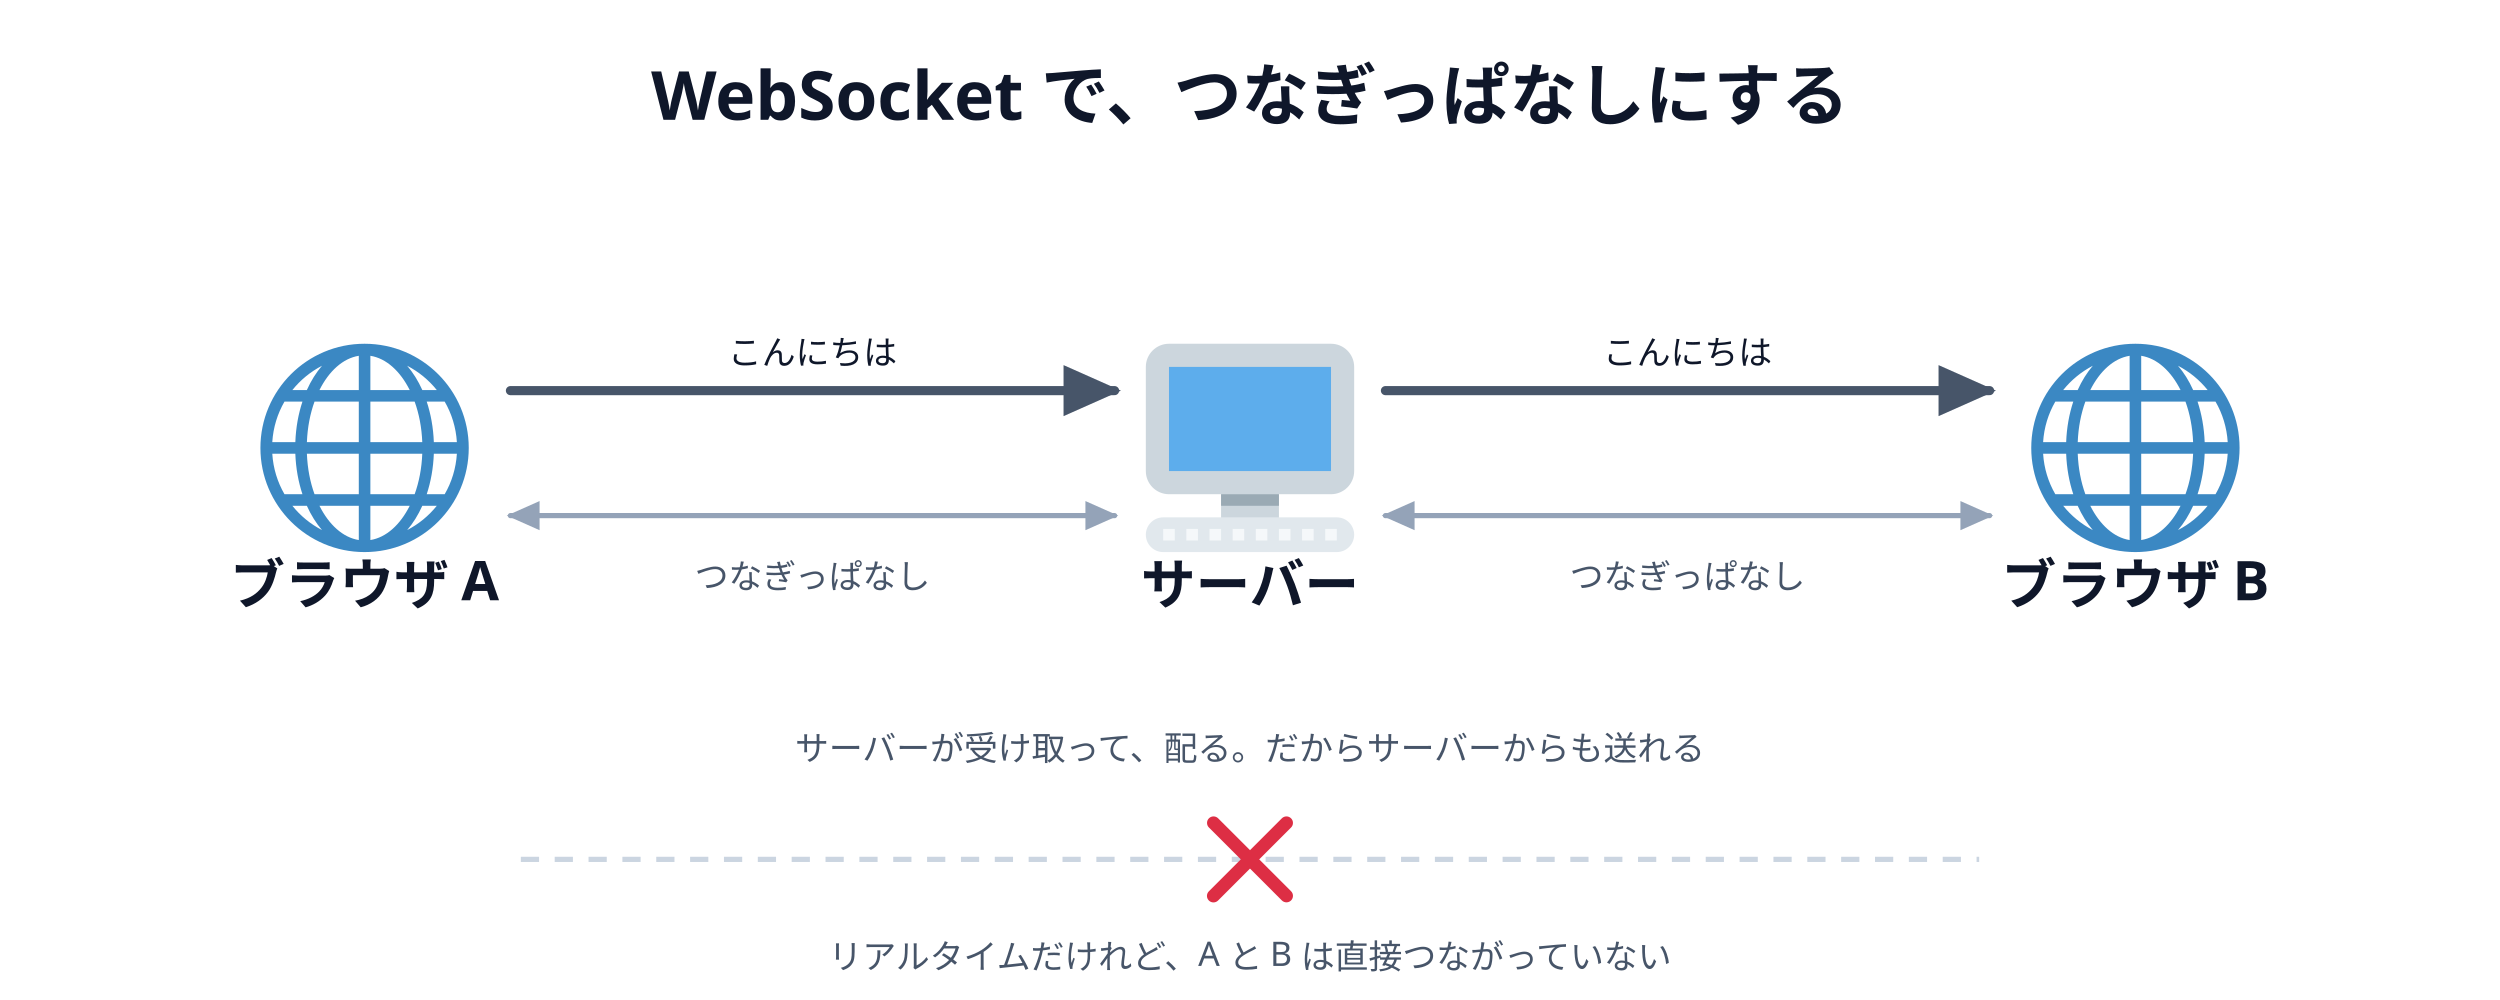
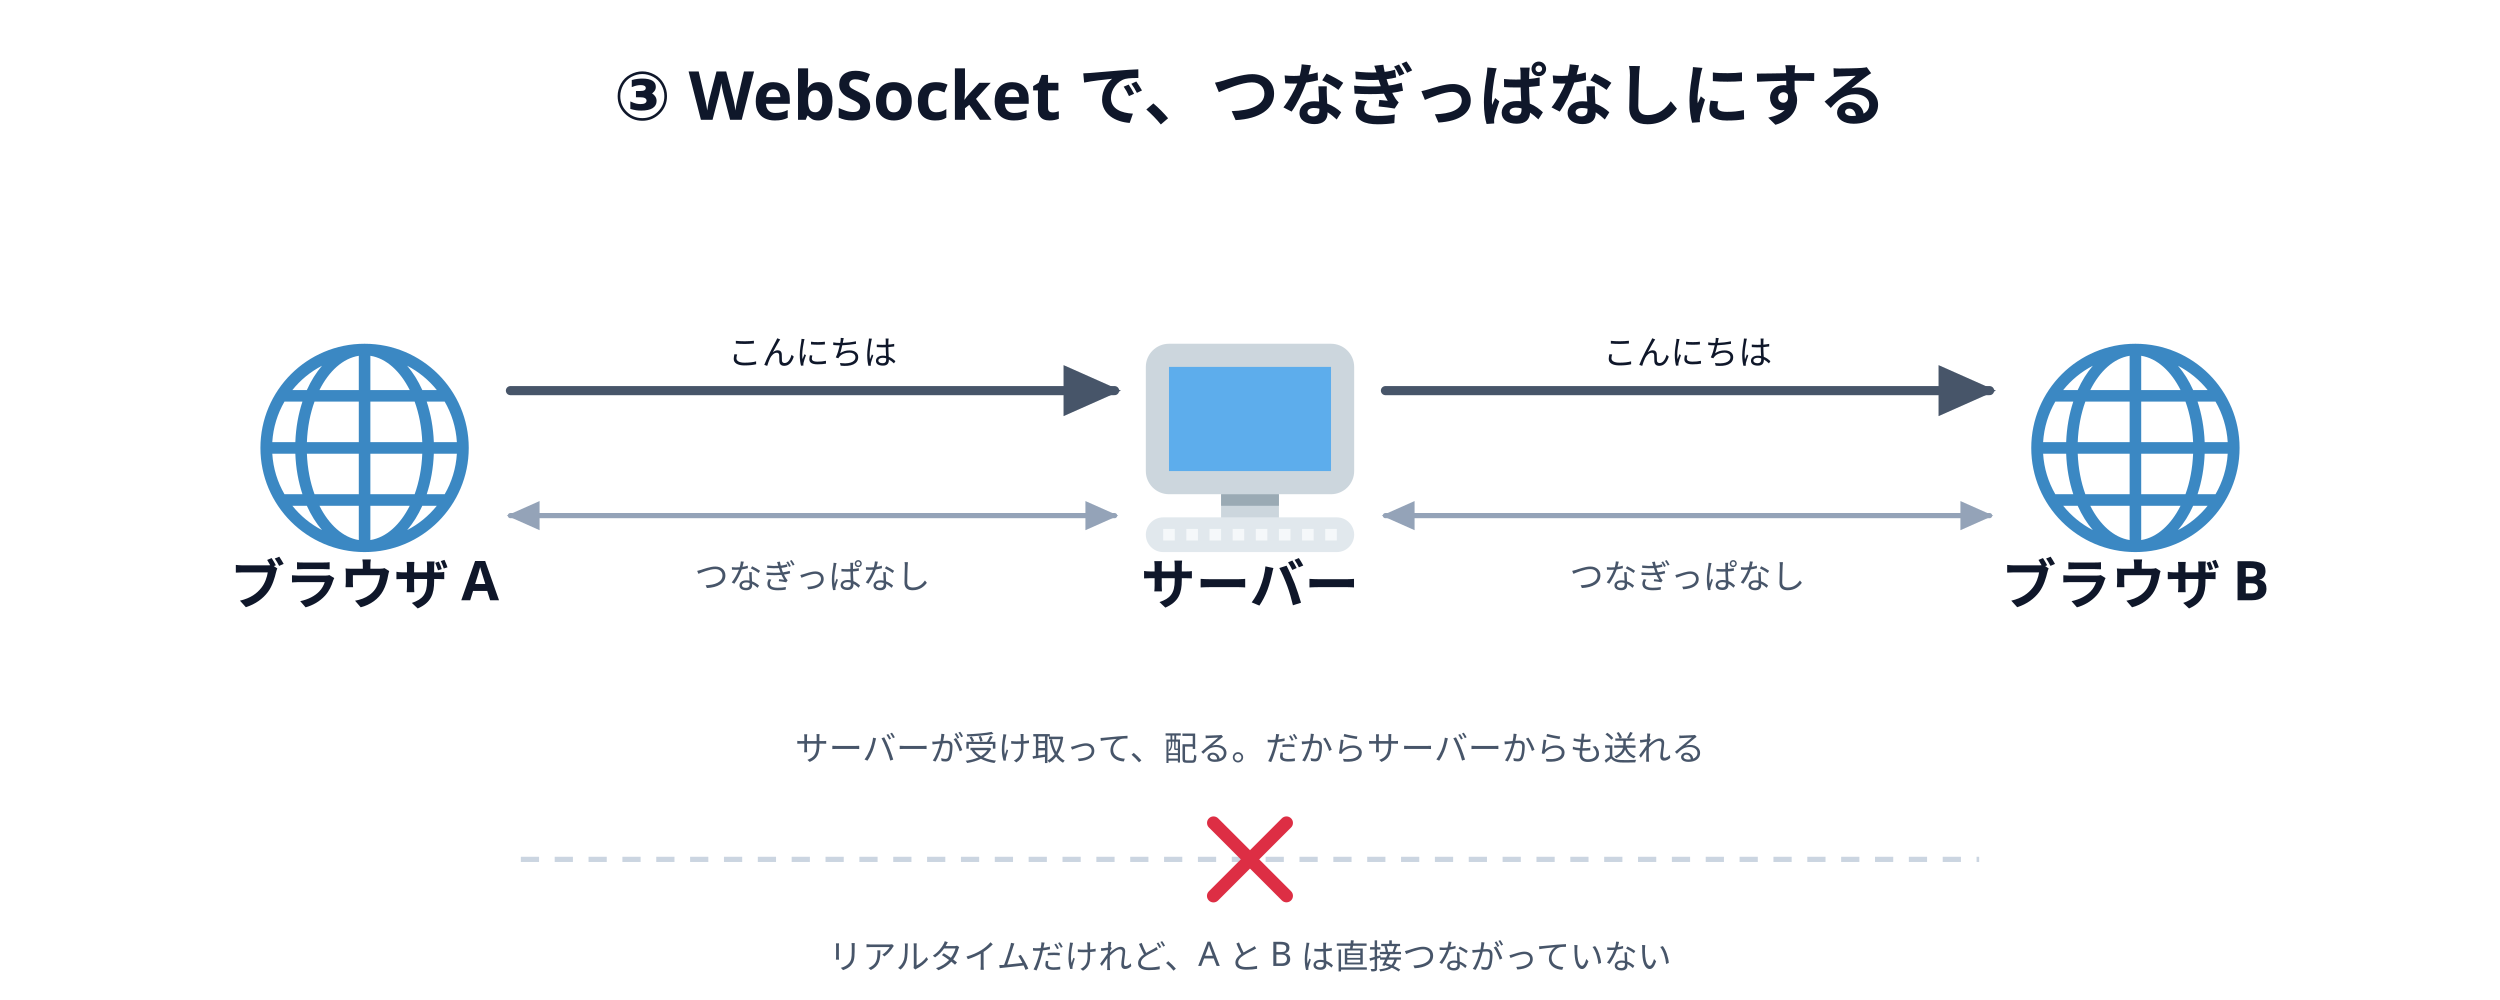
<svg xmlns="http://www.w3.org/2000/svg" width="960" height="384" viewBox="0 0 960 384" font-family="'Hiragino Sans','Noto Sans JP','Yu Gothic','Segoe UI',sans-serif">
  <defs>
    <marker id="aR" viewBox="0 0 10 10" refX="8" refY="5" markerWidth="7" markerHeight="7" orient="auto-start-reverse">
      <path d="M0 1 L9 5 L0 9 z" fill="#475569" />
    </marker>
    <marker id="aRsub" viewBox="0 0 10 10" refX="8" refY="5" markerWidth="7" markerHeight="7" orient="auto-start-reverse">
      <path d="M0 1 L9 5 L0 9 z" fill="#94a3b8" />
    </marker>
  </defs>
  <rect x="0" y="0" width="960" height="384" fill="#ffffff" />
-   <text x="480" y="46" text-anchor="middle" font-size="26" fill="#0f172a" font-weight="700">WebSocket で、つなぎっぱなしにする</text>
+   <text x="480" y="46" text-anchor="middle" font-size="26" fill="#0f172a" font-weight="700">③ WebSocket で、つなぎっぱなしにする</text>
  <svg x="100" y="132" width="80" height="80" viewBox="0 0 36 36">
    <path fill="#3B88C3" d="M18 0C8.059 0 0 8.059 0 18s8.059 18 18 18 18-8.059 18-18S27.941 0 18 0zM2.05 19h3.983c.092 2.506.522 4.871 1.229 7H4.158c-1.207-2.083-1.95-4.459-2.108-7zM19 8V2.081c2.747.436 5.162 2.655 6.799 5.919H19zm7.651 2c.754 2.083 1.219 4.46 1.317 7H19v-7h7.651zM17 2.081V8h-6.799C11.837 4.736 14.253 2.517 17 2.081zM17 10v7H8.032c.098-2.54.563-4.917 1.317-7H17zM6.034 17H2.05c.158-2.54.901-4.917 2.107-7h3.104c-.705 2.129-1.135 4.495-1.227 7zm1.998 2H17v7H9.349c-.754-2.083-1.219-4.459-1.317-7zM17 28v5.919c-2.747-.437-5.163-2.655-6.799-5.919H17zm2 5.919V28h6.8c-1.637 3.264-4.053 5.482-6.8 5.919zM19 26v-7h8.969c-.099 2.541-.563 4.917-1.317 7H19zm10.967-7h3.982c-.157 2.541-.9 4.917-2.107 7h-3.104c.706-2.129 1.136-4.494 1.229-7zm0-2c-.093-2.505-.523-4.871-1.229-7h3.104c1.207 2.083 1.95 4.46 2.107 7h-3.982zm.512-9h-2.503c-.717-1.604-1.606-3.015-2.619-4.199C27.346 4.833 29.089 6.267 30.479 8zM10.643 3.801C9.629 4.985 8.74 6.396 8.023 8H5.521c1.39-1.733 3.133-3.166 5.122-4.199zM5.521 28h2.503c.716 1.604 1.605 3.015 2.619 4.198C8.654 31.166 6.911 29.733 5.521 28zm19.836 4.198c1.014-1.184 1.902-2.594 2.619-4.198h2.503c-1.39 1.733-3.133 3.166-5.122 4.198z" />
  </svg>
  <text x="140" y="232" text-anchor="middle" font-size="21" fill="#0f172a" font-weight="700">ブラウザ A</text>
  <svg x="440" y="132" width="80" height="80" viewBox="0 0 36 36">
    <path fill="#CCD6DD" d="M36 22c0 2.209-1.791 4-4 4H4c-2.209 0-4-1.791-4-4V4c0-2.209 1.791-4 4-4h28c2.209 0 4 1.791 4 4v18z" />
    <path fill="#5DADEC" d="M4 4h28v18H4z" />
    <path fill="#CCD6DD" d="M13 26h10v6H13z" />
    <path fill="#9AAAB4" d="M13 26h10v2H13z" />
    <path fill="#E1E8ED" d="M36 33c0-1.657-1.343-3-3-3H3c-1.657 0-3 1.343-3 3s1.343 3 3 3h30c1.657 0 3-1.343 3-3z" />
    <path fill="#F5F8FA" d="M3 32h2v2H3zm4 0h2v2H7zm4 0h2v2h-2zm4 0h2v2h-2zm4 0h2v2h-2zm4 0h2v2h-2zm4 0h2v2h-2zm4 0h2v2h-2z" />
  </svg>
  <text x="480" y="232" text-anchor="middle" font-size="21" fill="#0f172a" font-weight="700">サーバー</text>
  <svg x="780" y="132" width="80" height="80" viewBox="0 0 36 36">
    <path fill="#3B88C3" d="M18 0C8.059 0 0 8.059 0 18s8.059 18 18 18 18-8.059 18-18S27.941 0 18 0zM2.05 19h3.983c.092 2.506.522 4.871 1.229 7H4.158c-1.207-2.083-1.95-4.459-2.108-7zM19 8V2.081c2.747.436 5.162 2.655 6.799 5.919H19zm7.651 2c.754 2.083 1.219 4.46 1.317 7H19v-7h7.651zM17 2.081V8h-6.799C11.837 4.736 14.253 2.517 17 2.081zM17 10v7H8.032c.098-2.54.563-4.917 1.317-7H17zM6.034 17H2.05c.158-2.54.901-4.917 2.107-7h3.104c-.705 2.129-1.135 4.495-1.227 7zm1.998 2H17v7H9.349c-.754-2.083-1.219-4.459-1.317-7zM17 28v5.919c-2.747-.437-5.163-2.655-6.799-5.919H17zm2 5.919V28h6.8c-1.637 3.264-4.053 5.482-6.8 5.919zM19 26v-7h8.969c-.099 2.541-.563 4.917-1.317 7H19zm10.967-7h3.982c-.157 2.541-.9 4.917-2.107 7h-3.104c.706-2.129 1.136-4.494 1.229-7zm0-2c-.093-2.505-.523-4.871-1.229-7h3.104c1.207 2.083 1.95 4.46 2.107 7h-3.982zm.512-9h-2.503c-.717-1.604-1.606-3.015-2.619-4.199C27.346 4.833 29.089 6.267 30.479 8zM10.643 3.801C9.629 4.985 8.74 6.396 8.023 8H5.521c1.39-1.733 3.133-3.166 5.122-4.199zM5.521 28h2.503c.716 1.604 1.605 3.015 2.619 4.198C8.654 31.166 6.911 29.733 5.521 28zm19.836 4.198c1.014-1.184 1.902-2.594 2.619-4.198h2.503c-1.39 1.733-3.133 3.166-5.122 4.198z" />
  </svg>
  <text x="820" y="232" text-anchor="middle" font-size="21" fill="#0f172a" font-weight="700">ブラウザ B</text>
  <line x1="196" y1="150" x2="428" y2="150" stroke="#475569" stroke-width="3.5" stroke-linecap="round" stroke-linejoin="round" marker-end="url(#aR)" />
  <text x="312.0" y="140.0" text-anchor="middle" font-size="13" fill="#0f172a" font-weight="400">こんにちは</text>
  <line x1="532" y1="150" x2="764" y2="150" stroke="#475569" stroke-width="3.5" stroke-linecap="round" stroke-linejoin="round" marker-end="url(#aR)" />
  <text x="648.0" y="140.0" text-anchor="middle" font-size="13" fill="#0f172a" font-weight="400">こんにちは</text>
  <line x1="196" y1="198" x2="428" y2="198" stroke="#94a3b8" stroke-width="2.0" stroke-linecap="round" stroke-linejoin="round" marker-end="url(#aRsub)" marker-start="url(#aRsub)" />
  <line x1="532" y1="198" x2="764" y2="198" stroke="#94a3b8" stroke-width="2.0" stroke-linecap="round" stroke-linejoin="round" marker-end="url(#aRsub)" marker-start="url(#aRsub)" />
  <text x="312" y="226" text-anchor="middle" font-size="13" fill="#475569" font-weight="400">つなぎっぱなし</text>
  <text x="648" y="226" text-anchor="middle" font-size="13" fill="#475569" font-weight="400">つなぎっぱなし</text>
  <text x="480" y="292" text-anchor="middle" font-size="13" fill="#475569" font-weight="400">サーバーが受け取って、配る。だからサーバーからも送れる</text>
  <line x1="200" y1="330" x2="760" y2="330" stroke="#cbd5e1" stroke-width="2" stroke-dasharray="7 6" />
  <svg x="462" y="312" width="36" height="36" viewBox="0 0 36 36">
    <path fill="#DD2E44" d="M21.533 18.002L33.768 5.768c.976-.976.976-2.559 0-3.535-.977-.977-2.559-.977-3.535 0L17.998 14.467 5.764 2.233c-.976-.977-2.56-.977-3.535 0-.977.976-.977 2.559 0 3.535l12.234 12.234L2.201 30.265c-.977.977-.977 2.559 0 3.535.488.488 1.128.732 1.768.732s1.28-.244 1.768-.732l12.262-12.263 12.234 12.234c.488.488 1.128.732 1.768.732.64 0 1.279-.244 1.768-.732.976-.977.976-2.559 0-3.535L21.533 18.002z" />
  </svg>
  <text x="480" y="372" text-anchor="middle" font-size="13" fill="#475569" font-weight="400">リアルタイムだけれど、A と B は直接つながっていない</text>
</svg>
